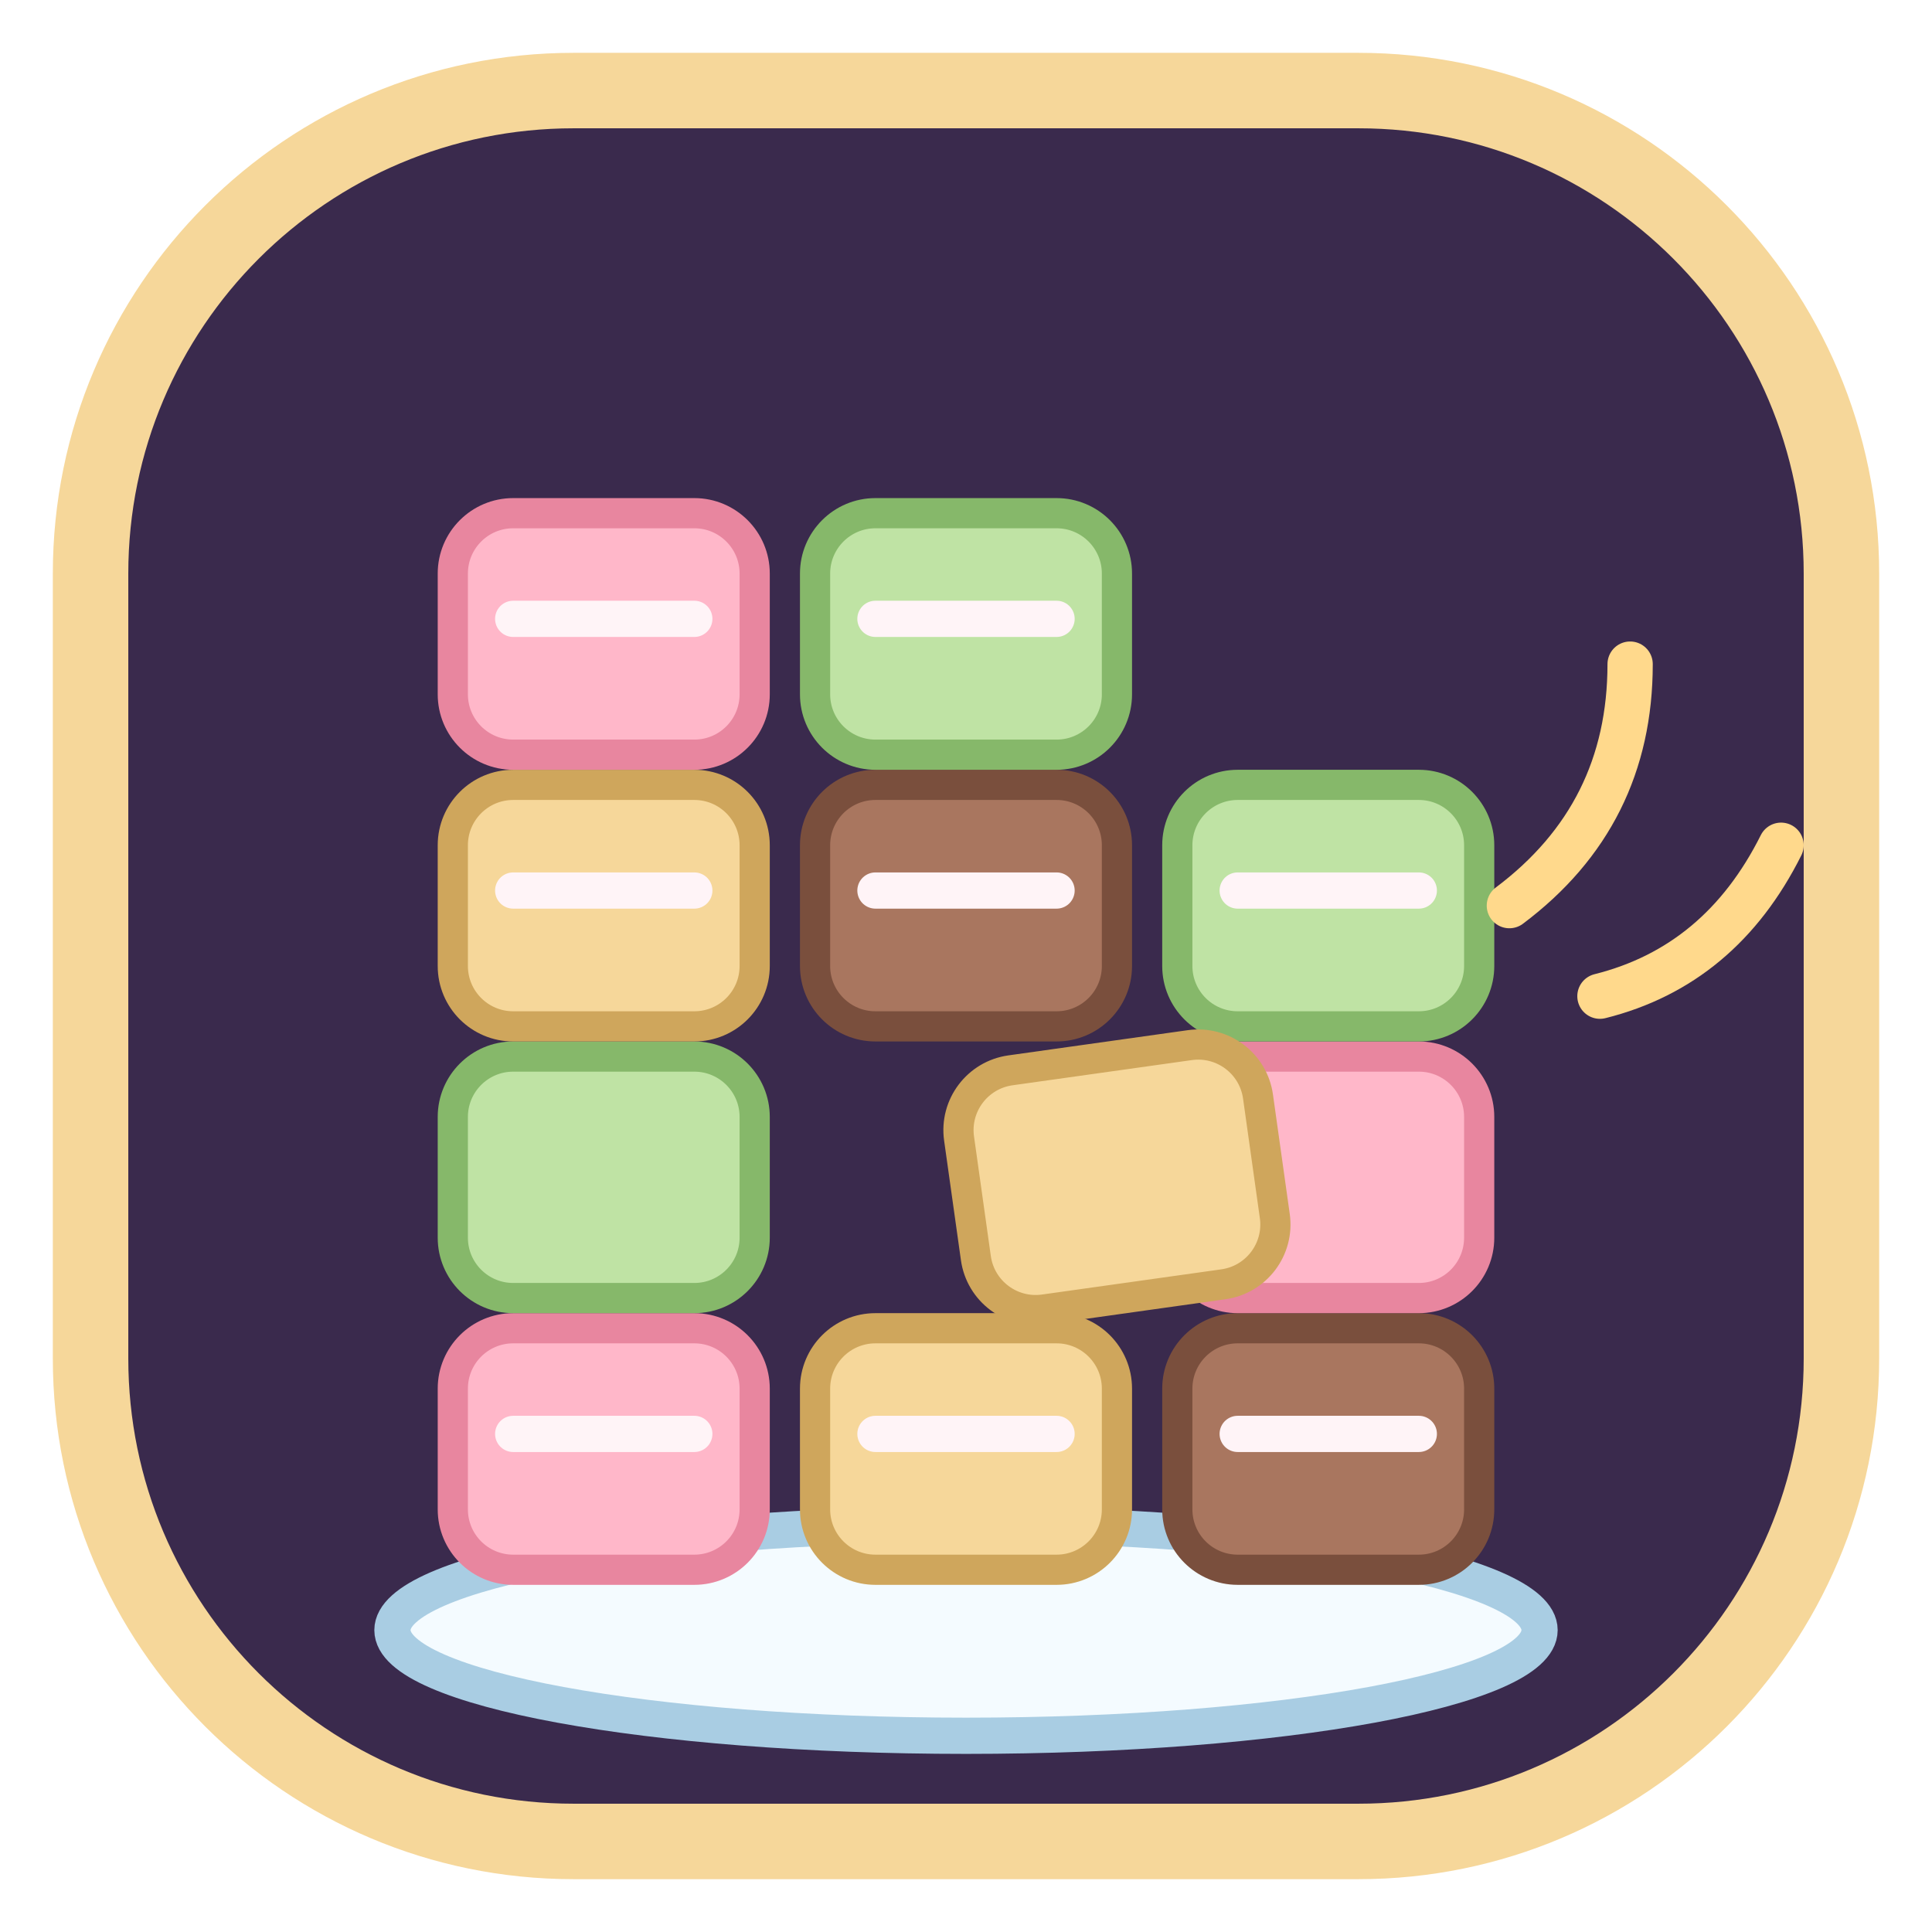
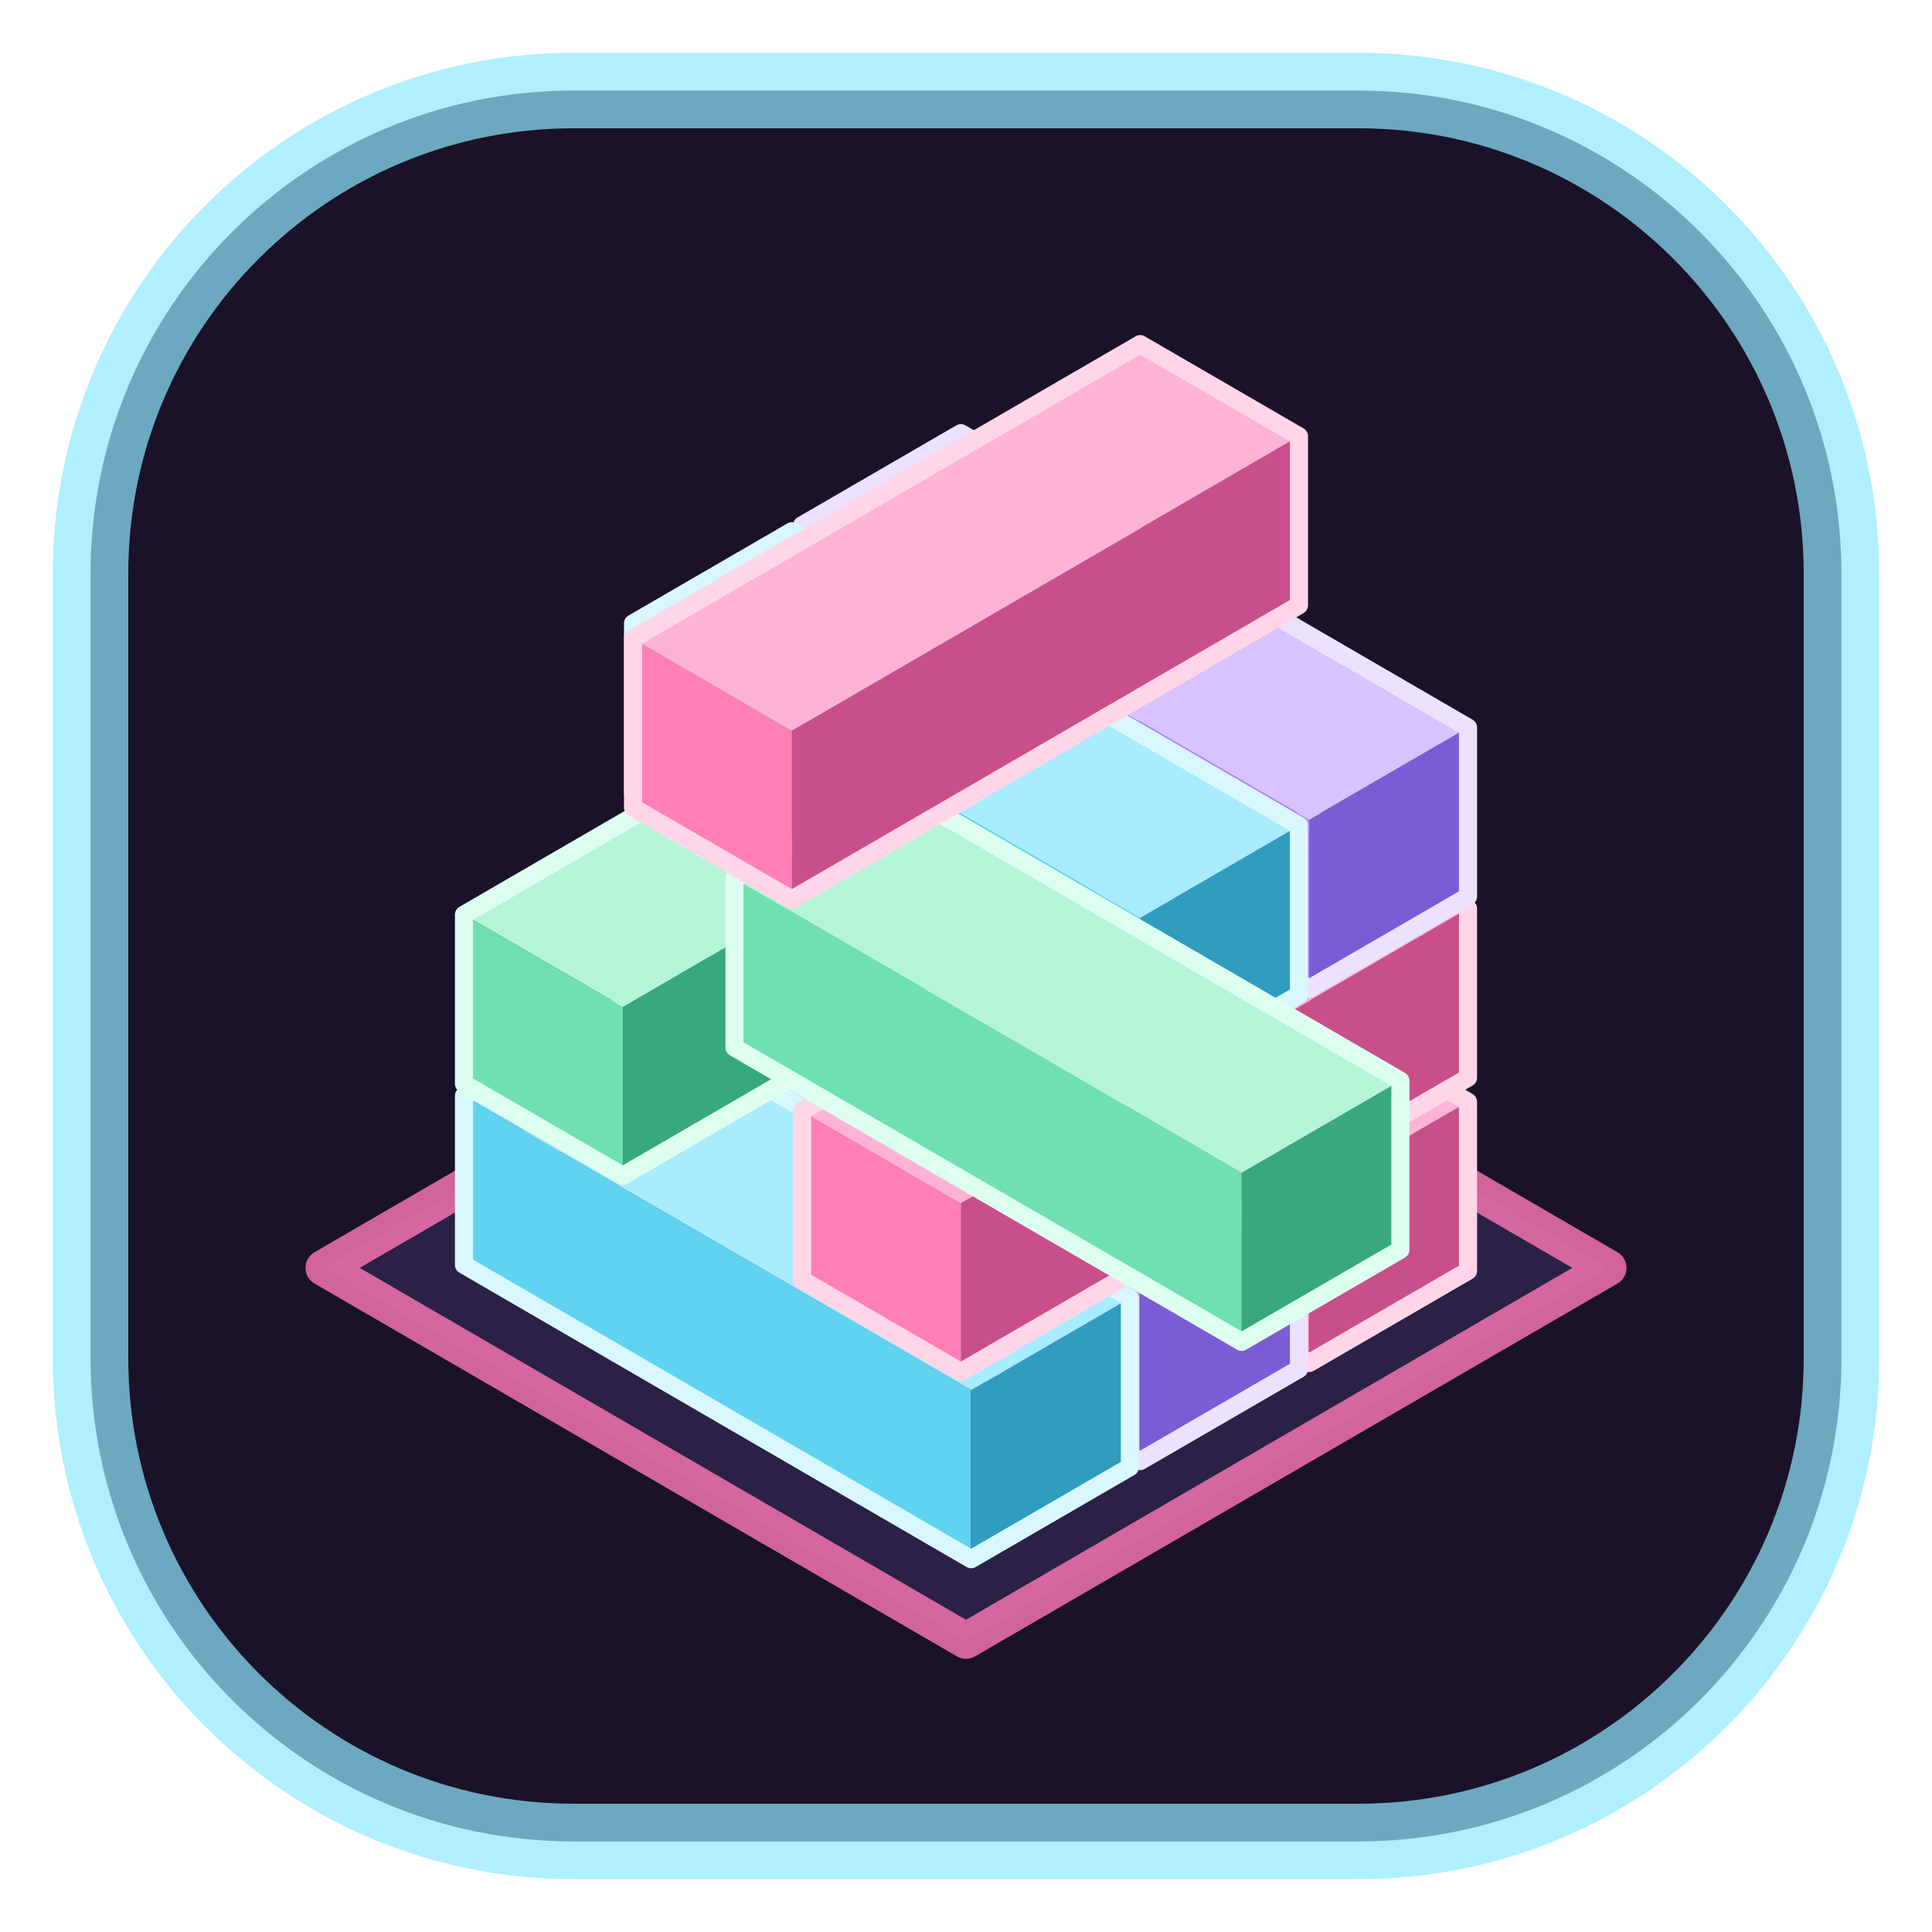
<svg xmlns="http://www.w3.org/2000/svg" width="64" height="64" viewBox="0 0 64 64" fill="none">
-   <rect x="3" y="3" width="58" height="58" rx="16" fill="#3a2a4d" stroke="#f6d79a" stroke-width="2.5" />
-   <ellipse cx="32" cy="54" rx="19" ry="3.5" fill="#f4fbff" stroke="#a9cde3" stroke-width="1.2" />
-   <rect x="15" y="44" width="10" height="8" rx="2" fill="#ffb7c9" stroke="#e8869f" />
-   <rect x="27" y="44" width="10" height="8" rx="2" fill="#f6d79a" stroke="#cfa65c" />
-   <rect x="39" y="44" width="10" height="8" rx="2" fill="#a9765f" stroke="#7a4f3d" />
-   <rect x="15" y="35" width="10" height="8" rx="2" fill="#bfe3a4" stroke="#86b86a" />
-   <rect x="39" y="35" width="10" height="8" rx="2" fill="#ffb7c9" stroke="#e8869f" />
-   <rect x="15" y="26" width="10" height="8" rx="2" fill="#f6d79a" stroke="#cfa65c" />
-   <rect x="27" y="26" width="10" height="8" rx="2" fill="#a9765f" stroke="#7a4f3d" />
-   <rect x="39" y="26" width="10" height="8" rx="2" fill="#bfe3a4" stroke="#86b86a" />
-   <rect x="15" y="17" width="10" height="8" rx="2" fill="#ffb7c9" stroke="#e8869f" />
-   <rect x="27" y="17" width="10" height="8" rx="2" fill="#bfe3a4" stroke="#86b86a" />
-   <rect x="32" y="35" width="10" height="8" rx="2" fill="#f6d79a" stroke="#cfa65c" transform="rotate(-8 37 39)" />
-   <path d="M17 47.5h6M29 47.5h6M41 47.5h6M17 29.5h6M29 29.5h6M41 29.5h6M17 20.5h6M29 20.5h6" stroke="#fff4f7" stroke-width="1.2" stroke-linecap="round" />
-   <path d="M50 30q4-3 4-8M53 33q4-1 6-5" stroke="#ffd98c" stroke-width="1.5" stroke-linecap="round" />
+   <rect x="3" y="3" width="58" height="58" rx="16" fill="#1a1228" stroke="#8fe8ff" stroke-opacity=".7" stroke-width="2.5" />
+   <path d="M32.0 29.65 L53.28 42.0 L32.0 54.35 L10.72 42.0 Z" fill="#2b2046" stroke="#ff78b5" stroke-opacity=".8" stroke-width="1.2" stroke-linejoin="round" />
+   <path d="M26.57 29.8 L43.37 39.55 L43.37 45.15 L26.57 35.4 Z" fill="#ff7fb6" />
+   <path d="M48.63 36.5 L43.37 39.55 L43.37 45.15 L48.63 42.1 Z" fill="#c94f8a" />
+   <path d="M31.83 26.75 L48.63 36.5 L43.37 39.55 L26.57 29.8 Z" fill="#ffb3d4" />
+   <path d="M31.83 26.75 L48.63 36.5 L48.63 42.1 L43.37 45.15 L26.57 35.4 L26.57 29.8 Z" fill="none" stroke="#ffd6e8" stroke-width=".6" stroke-linejoin="round" />
+   <path d="M20.97 33.05 L37.77 42.8 L37.77 48.4 L20.97 38.65 Z" fill="#b18cff" />
+   <path d="M43.03 39.75 L37.77 42.8 L37.77 48.4 L43.03 45.35 Z" fill="#7c5bd6" />
+   <path d="M26.23 30.0 L43.03 39.75 L37.77 42.8 L20.97 33.05 Z" fill="#d8c2ff" />
+   <path d="M26.23 30.0 L43.03 39.75 L43.03 45.35 L37.77 48.4 L20.97 38.65 L20.97 33.05 Z" fill="none" stroke="#ece2ff" stroke-width=".6" stroke-linejoin="round" />
+   <path d="M15.37 36.3 L32.17 46.05 L32.17 51.65 L15.37 41.9 Z" fill="#5fd3f0" />
+   <path d="M37.43 43.0 L32.17 46.05 L32.17 51.65 L37.43 48.6 Z" fill="#2f9cc0" />
+   <path d="M20.63 33.25 L37.43 43.0 L32.17 46.05 L15.37 36.3 Z" fill="#a8ecff" />
+   <path d="M20.63 33.25 L37.43 43.0 L37.43 48.6 L32.17 51.65 L15.37 41.9 L15.37 36.3 Z" fill="none" stroke="#d9f7ff" stroke-width=".6" stroke-linejoin="round" />
+   <path d="M15.37 30.3 L20.63 33.35 L20.63 38.95 L15.37 35.9 Z" fill="#6fe0b0" />
+   <path d="M37.43 23.6 L20.63 33.35 L20.63 38.95 L37.43 29.2 Z" fill="#38a87d" />
+   <path d="M32.17 20.55 L37.43 23.6 L20.63 33.35 L15.37 30.3 Z" fill="#b4f5d8" />
+   <path d="M32.17 20.55 L37.43 23.6 L37.43 29.2 L20.63 38.95 L15.37 35.9 L15.37 30.3 Z" fill="none" stroke="#dcfff0" stroke-width=".6" stroke-linejoin="round" />
+   <path d="M26.57 36.8 L31.83 39.85 L31.83 45.45 L26.57 42.4 Z" fill="#ff7fb6" />
+   <path d="M48.63 30.1 L31.83 39.85 L31.83 45.45 L48.63 35.7 Z" fill="#c94f8a" />
+   <path d="M43.37 27.05 L48.63 30.1 L31.83 39.85 L26.57 36.8 Z" fill="#ffb3d4" />
+   <path d="M43.37 27.05 L48.63 30.1 L48.63 35.7 L31.83 45.45 L26.57 42.4 L26.57 36.8 Z" fill="none" stroke="#ffd6e8" stroke-width=".6" stroke-linejoin="round" />
+   <path d="M26.57 17.4 L43.37 27.15 L43.37 32.75 L26.57 23.0 Z" fill="#b18cff" />
+   <path d="M48.63 24.1 L43.37 27.15 L43.37 32.75 L48.63 29.7 Z" fill="#7c5bd6" />
+   <path d="M31.83 14.35 L48.63 24.1 L43.37 27.15 L26.57 17.4 Z" fill="#d8c2ff" />
+   <path d="M31.83 14.35 L48.63 24.1 L48.63 29.7 L43.37 32.75 L26.57 23.0 L26.57 17.4 Z" fill="none" stroke="#ece2ff" stroke-width=".6" stroke-linejoin="round" />
+   <path d="M20.97 20.65 L37.77 30.4 L37.77 36.0 L20.97 26.25 Z" fill="#5fd3f0" />
+   <path d="M43.03 27.35 L37.77 30.4 L37.77 36.0 L43.03 32.95 Z" fill="#2f9cc0" />
+   <path d="M26.23 17.6 L43.03 27.35 L37.77 30.4 L20.97 20.65 Z" fill="#a8ecff" />
+   <path d="M26.23 17.6 L43.03 27.35 L43.03 32.95 L37.77 36.0 L20.97 26.25 L20.97 20.65 Z" fill="none" stroke="#d9f7ff" stroke-width=".6" stroke-linejoin="round" />
+   <path d="M24.33 29.1 L41.13 38.85 L41.13 44.45 L24.33 34.7 Z" fill="#6fe0b0" />
+   <path d="M46.39 35.8 L41.13 38.85 L41.13 44.45 L46.39 41.4 Z" fill="#38a87d" />
+   <path d="M29.59 26.05 L46.39 35.8 L41.13 38.85 L24.33 29.1 Z" fill="#b4f5d8" />
+   <path d="M29.59 26.05 L46.39 35.8 L46.39 41.4 L41.13 44.45 L24.33 34.7 L24.33 29.1 Z" fill="none" stroke="#dcfff0" stroke-width=".6" stroke-linejoin="round" />
+   <path d="M20.97 21.15 L26.23 24.2 L26.23 29.8 L20.97 26.75 Z" fill="#ff7fb6" />
+   <path d="M43.03 14.45 L26.23 24.2 L26.23 29.8 L43.03 20.05 Z" fill="#c94f8a" />
+   <path d="M37.77 11.4 L43.03 14.45 L26.23 24.2 L20.97 21.15 Z" fill="#ffb3d4" />
+   <path d="M37.77 11.4 L43.03 14.45 L43.03 20.05 L26.23 29.8 L20.97 26.75 L20.97 21.15 Z" fill="none" stroke="#ffd6e8" stroke-width=".6" stroke-linejoin="round" />
</svg>
